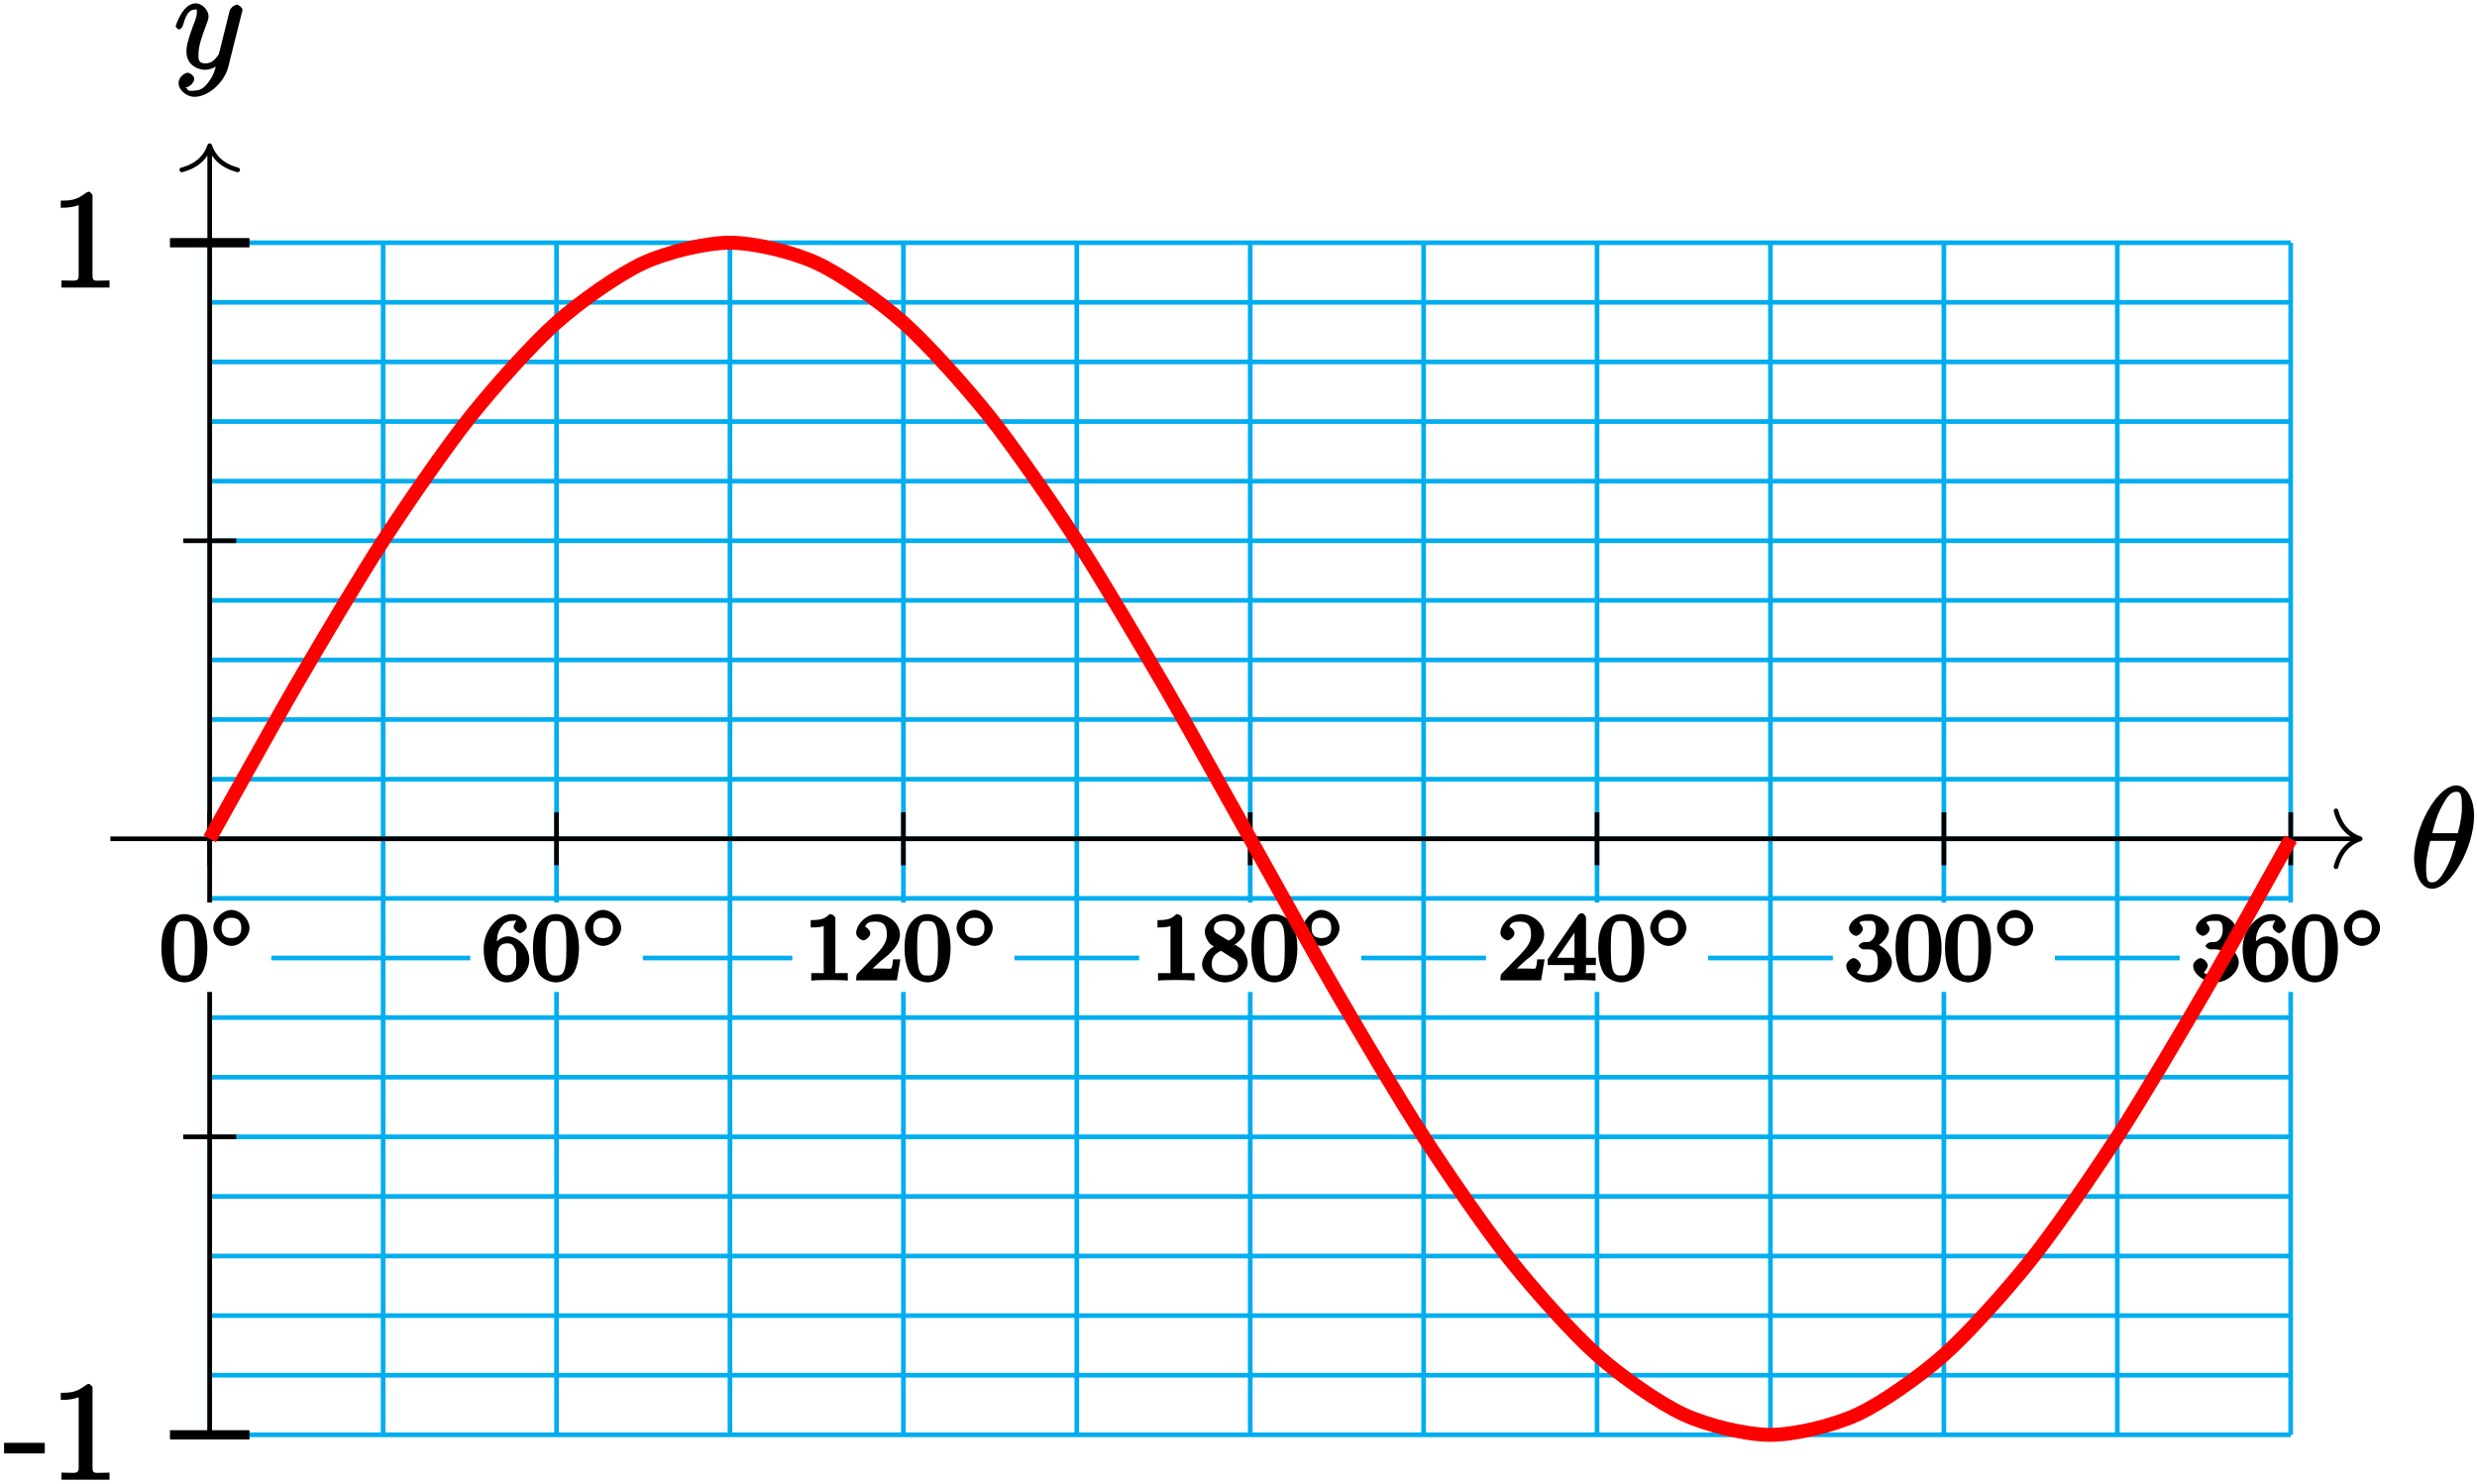
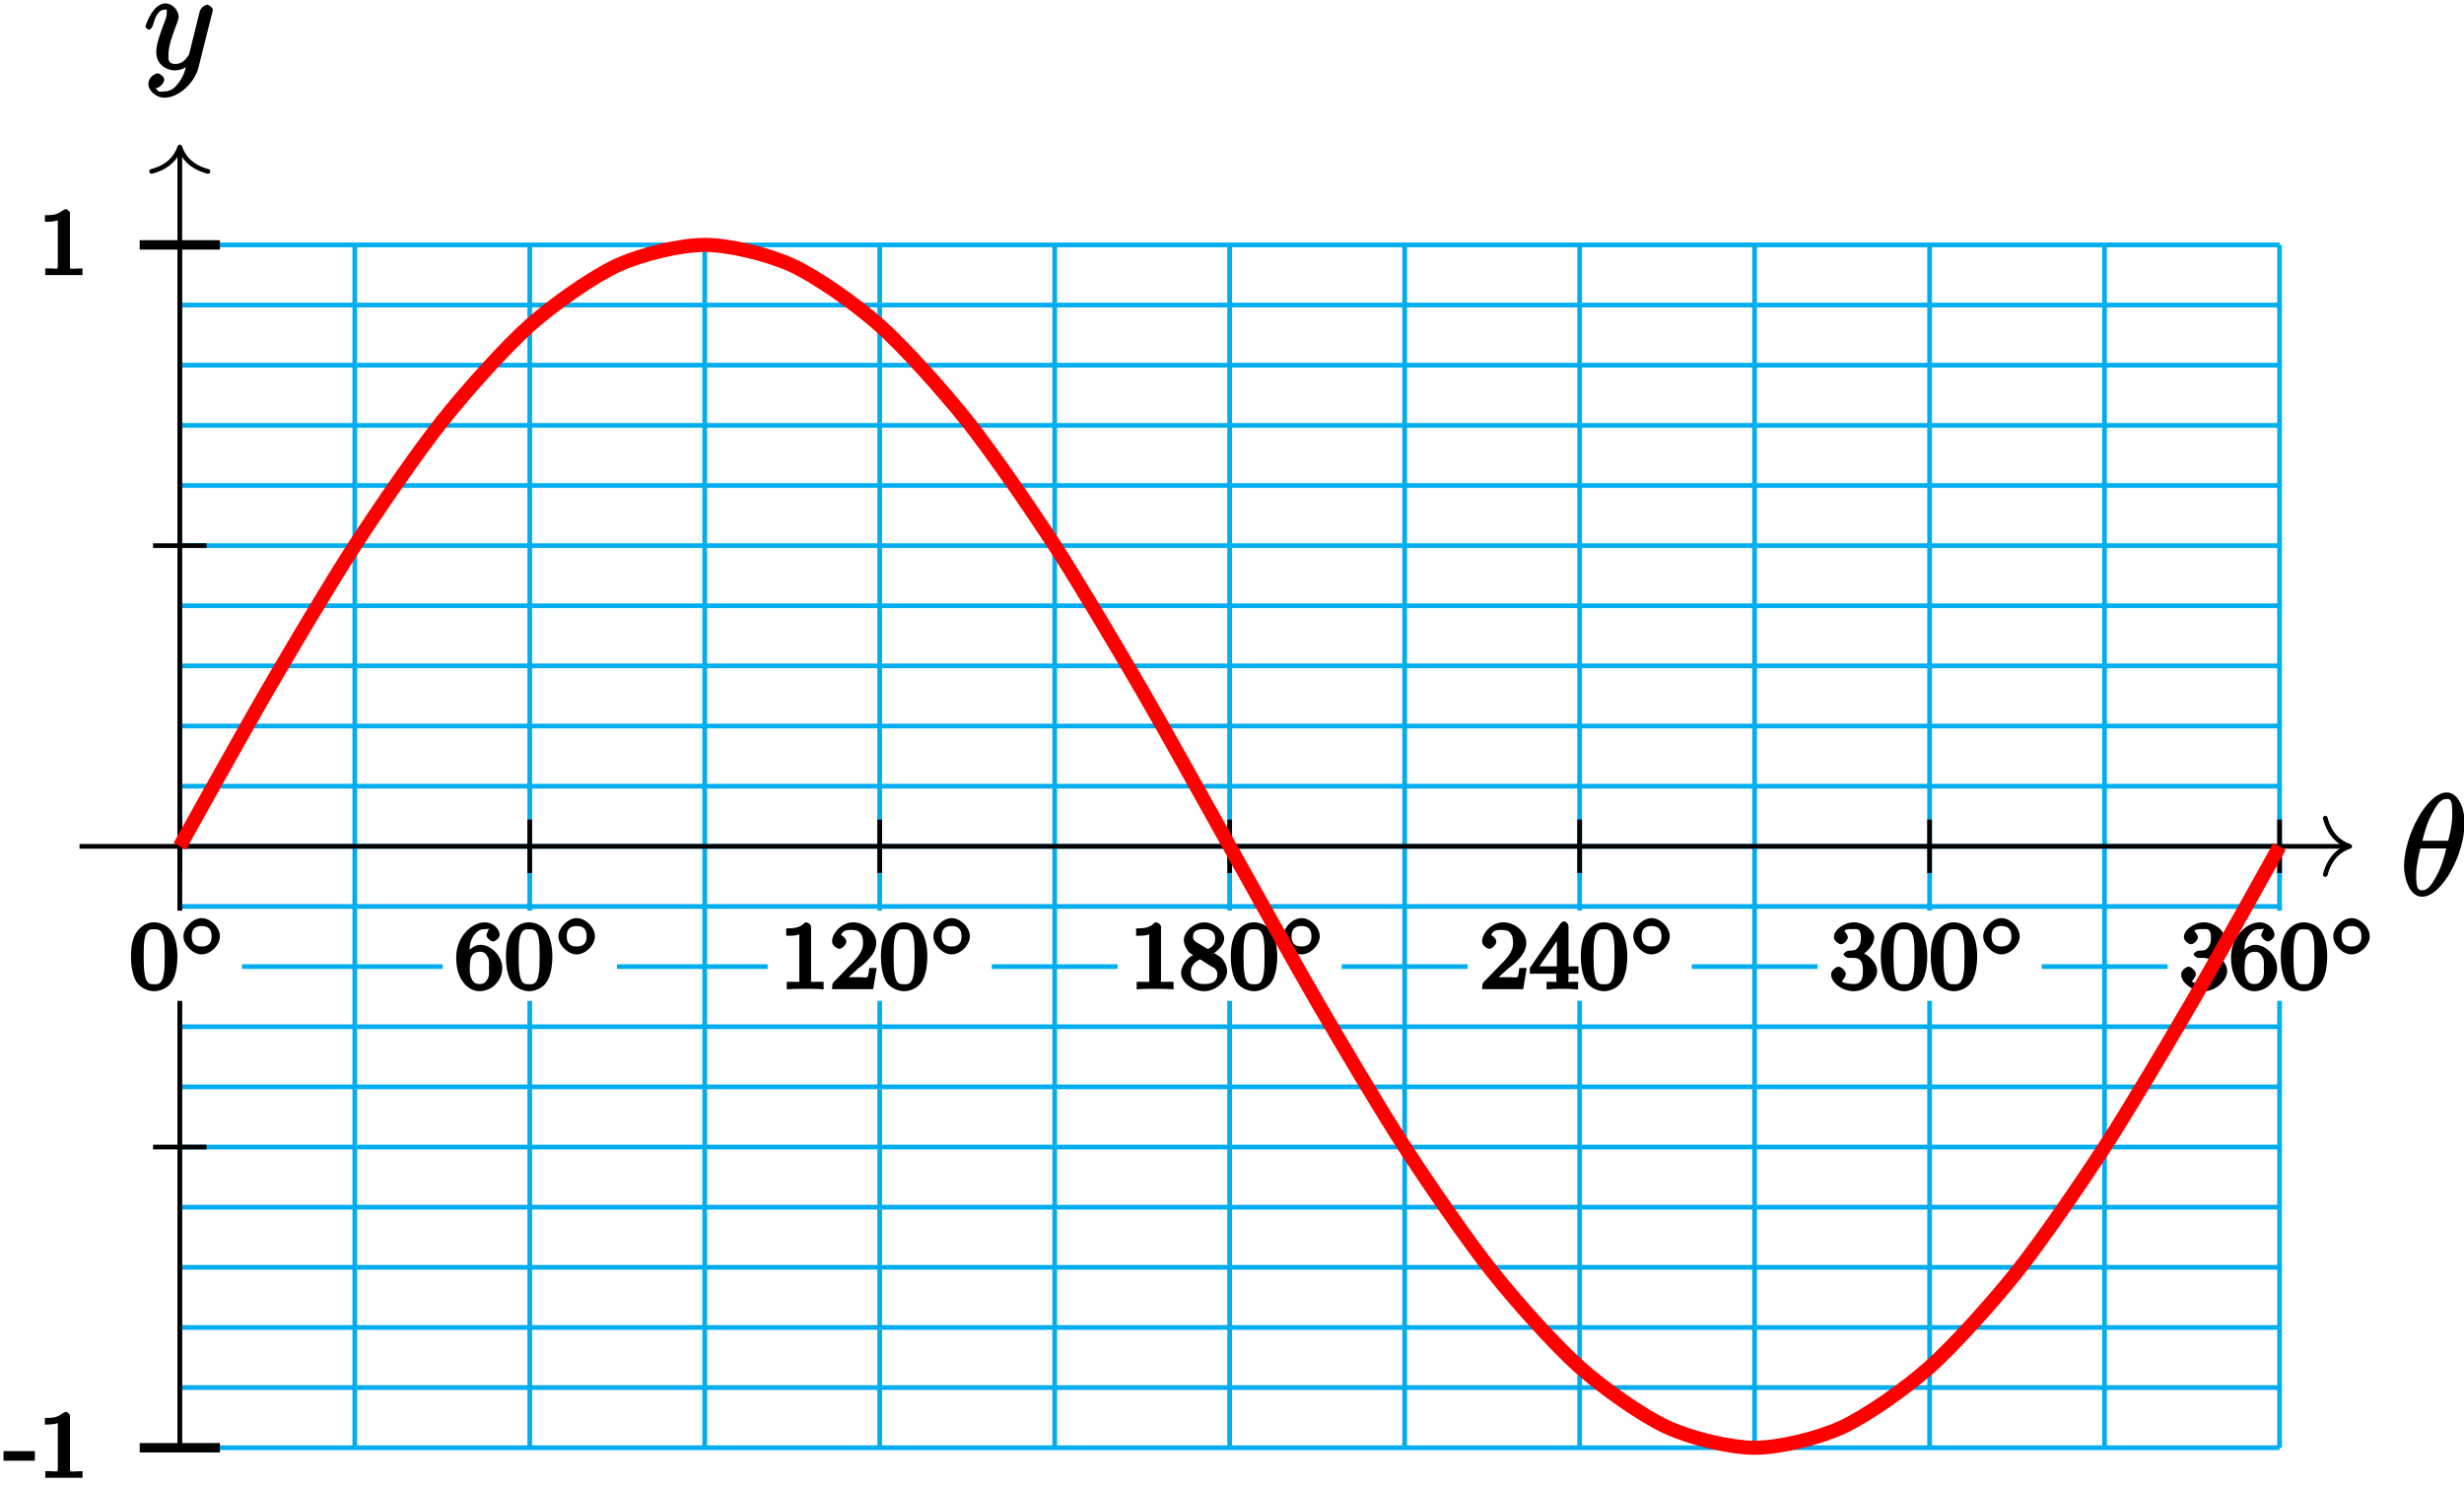
- <svg xmlns="http://www.w3.org/2000/svg" xmlns:xlink="http://www.w3.org/1999/xlink" width="212pt" height="127pt" viewBox="0 0 212 127" version="1.1">
+ <svg xmlns="http://www.w3.org/2000/svg" xmlns:xlink="http://www.w3.org/1999/xlink" width="209pt" height="126pt" viewBox="0 0 209 126" version="1.1">
  <defs>
    <g>
      <symbol overflow="visible" id="glyph0-0">
        <path style="stroke:none;" d="" />
      </symbol>
      <symbol overflow="visible" id="glyph0-1">
        <path style="stroke:none;" d="M 5.453 -6.156 C 5.453 -7.375 4.906 -8.719 3.938 -8.719 C 2.266 -8.719 0.312 -5.062 0.312 -2.422 C 0.312 -1.875 0.594 0.125 1.859 0.125 C 3.484 0.125 5.453 -3.438 5.453 -6.156 Z M 1.828 -4.469 C 2.016 -5.172 2.219 -6.078 2.688 -6.922 C 3.078 -7.641 3.391 -8.172 3.922 -8.172 C 4.312 -8.172 4.406 -7.984 4.406 -6.844 C 4.406 -6.406 4.375 -5.812 4.062 -4.625 L 1.859 -4.625 Z M 3.938 -4.109 C 3.641 -2.938 3.438 -2.297 3.016 -1.547 C 2.672 -0.938 2.359 -0.422 1.859 -0.422 C 1.5 -0.422 1.344 -0.547 1.344 -1.734 C 1.344 -2.516 1.547 -3.328 1.703 -3.969 L 3.906 -3.969 Z M 3.938 -4.109 " />
      </symbol>
      <symbol overflow="visible" id="glyph0-2">
        <path style="stroke:none;" d="M 3.031 1.094 C 2.703 1.547 2.359 1.906 1.766 1.906 C 1.625 1.906 1.203 2.031 1.109 1.703 C 0.906 1.641 0.969 1.641 0.984 1.641 C 1.344 1.641 1.75 1.188 1.75 0.906 C 1.75 0.641 1.359 0.375 1.188 0.375 C 0.984 0.375 0.406 0.688 0.406 1.266 C 0.406 1.875 1.094 2.438 1.766 2.438 C 2.969 2.438 4.328 1.188 4.656 -0.125 L 5.828 -4.797 C 5.844 -4.859 5.875 -4.922 5.875 -5 C 5.875 -5.172 5.562 -5.453 5.391 -5.453 C 5.281 -5.453 4.859 -5.25 4.766 -4.891 L 3.891 -1.375 C 3.828 -1.156 3.875 -1.25 3.781 -1.109 C 3.531 -0.781 3.266 -0.422 2.688 -0.422 C 2.016 -0.422 2.109 -0.922 2.109 -1.25 C 2.109 -1.922 2.438 -2.844 2.766 -3.703 C 2.891 -4.047 2.969 -4.219 2.969 -4.453 C 2.969 -4.953 2.453 -5.562 1.859 -5.562 C 0.766 -5.562 0.156 -3.688 0.156 -3.578 C 0.156 -3.531 0.375 -3.328 0.453 -3.328 C 0.562 -3.328 0.734 -3.531 0.781 -3.688 C 1.062 -4.703 1.359 -5.031 1.828 -5.031 C 1.938 -5.031 1.969 -5.172 1.969 -4.781 C 1.969 -4.469 1.844 -4.125 1.656 -3.672 C 1.078 -2.109 1.078 -1.703 1.078 -1.422 C 1.078 -0.281 2.062 0.125 2.656 0.125 C 3 0.125 3.531 -0.031 3.844 -0.344 L 3.688 -0.516 C 3.516 0.141 3.438 0.5 3.031 1.094 Z M 3.031 1.094 " />
      </symbol>
      <symbol overflow="visible" id="glyph1-0">
        <path style="stroke:none;" d="" />
      </symbol>
      <symbol overflow="visible" id="glyph1-1">
        <path style="stroke:none;" d="M 4.078 -2.719 C 4.078 -3.578 3.938 -4.219 3.672 -4.734 C 3.328 -5.438 2.547 -5.672 2.109 -5.672 C 1.109 -5.672 0.609 -4.859 0.5 -4.641 L 0.438 -4.516 C 0.156 -3.922 0.141 -3.141 0.141 -2.719 C 0.141 -2.203 0.219 -1.266 0.594 -0.625 C 0.969 -0.047 1.688 0.172 2.109 0.172 C 2.5 0.172 3.312 -0.016 3.703 -0.797 C 4 -1.375 4.078 -2.203 4.078 -2.719 Z M 2.109 -0.422 C 1.844 -0.422 1.469 -0.359 1.312 -1.203 C 1.219 -1.656 1.219 -2.406 1.219 -2.828 C 1.219 -3.375 1.219 -3.922 1.312 -4.359 C 1.469 -5.172 1.906 -5.078 2.109 -5.078 C 2.375 -5.078 2.734 -5.125 2.906 -4.406 C 3 -3.953 3 -3.359 3 -2.828 C 3 -2.344 3 -1.641 2.906 -1.188 C 2.734 -0.344 2.375 -0.422 2.109 -0.422 Z M 2.109 -0.422 " />
      </symbol>
      <symbol overflow="visible" id="glyph1-2">
        <path style="stroke:none;" d="M 1.281 -2.828 C 1.281 -3.484 1.281 -3.938 1.562 -4.422 C 1.812 -4.828 2.094 -5.094 2.594 -5.094 C 2.75 -5.094 2.984 -5.125 2.969 -5.141 C 2.938 -5.141 2.719 -4.688 2.719 -4.594 C 2.719 -4.359 3.094 -4.047 3.281 -4.047 C 3.422 -4.047 3.844 -4.312 3.844 -4.609 C 3.844 -5.094 3.297 -5.672 2.578 -5.672 C 1.469 -5.672 0.156 -4.438 0.156 -2.703 C 0.156 -0.547 1.359 0.172 2.125 0.172 C 2.516 0.172 3.047 0.016 3.406 -0.328 C 3.734 -0.641 4.062 -1.109 4.062 -1.797 C 4.062 -2.844 3.078 -3.766 2.203 -3.766 C 1.625 -3.766 1.094 -3.219 0.906 -2.828 Z M 2.125 -0.438 C 1.703 -0.438 1.562 -0.672 1.453 -0.906 C 1.266 -1.266 1.312 -1.672 1.312 -1.969 C 1.312 -2.766 1.547 -3.172 2.172 -3.172 C 2.562 -3.172 2.672 -3.016 2.828 -2.734 C 2.984 -2.453 2.938 -2.219 2.938 -1.812 C 2.938 -1.406 2.984 -1.172 2.828 -0.891 C 2.625 -0.531 2.484 -0.438 2.125 -0.438 Z M 2.125 -0.438 " />
      </symbol>
      <symbol overflow="visible" id="glyph1-3">
        <path style="stroke:none;" d="M 2.688 -5.266 C 2.688 -5.469 2.484 -5.672 2.188 -5.672 C 1.812 -5.297 1.516 -5.156 0.578 -5.156 L 0.578 -4.531 C 0.984 -4.531 1.406 -4.531 1.688 -4.656 L 1.688 -0.844 C 1.688 -0.547 1.844 -0.625 1.094 -0.625 L 0.625 -0.625 L 0.625 0.016 C 1.141 -0.031 1.828 -0.031 2.188 -0.031 C 2.547 -0.031 3.234 -0.031 3.75 0.016 L 3.75 -0.625 L 3.281 -0.625 C 2.531 -0.625 2.688 -0.547 2.688 -0.844 Z M 2.688 -5.266 " />
      </symbol>
      <symbol overflow="visible" id="glyph1-4">
        <path style="stroke:none;" d="M 2.375 -1.688 C 2.5 -1.797 2.844 -2.062 2.969 -2.172 C 3.453 -2.625 3.984 -3.203 3.984 -3.922 C 3.984 -4.875 3 -5.672 2.016 -5.672 C 1.047 -5.672 0.234 -4.75 0.234 -4.047 C 0.234 -3.656 0.734 -3.422 0.844 -3.422 C 1.016 -3.422 1.438 -3.719 1.438 -4.031 C 1.438 -4.438 0.859 -4.625 1.016 -4.625 C 1.172 -5.016 1.531 -5.031 1.922 -5.031 C 2.656 -5.031 2.859 -4.594 2.859 -3.922 C 2.859 -3.094 2.328 -2.609 1.391 -1.656 L 0.375 -0.609 C 0.281 -0.531 0.234 -0.375 0.234 0 L 3.719 0 L 4.016 -1.797 L 3.391 -1.797 C 3.344 -1.453 3.328 -1.172 3.234 -1.031 C 3.188 -0.969 2.719 -1.016 2.594 -1.016 L 1.172 -1.016 L 1.297 -0.703 Z M 2.375 -1.688 " />
      </symbol>
      <symbol overflow="visible" id="glyph1-5">
        <path style="stroke:none;" d="M 2.641 -2.875 C 3.094 -3.094 3.812 -3.672 3.812 -4.297 C 3.812 -5.047 2.859 -5.672 2.125 -5.672 C 1.281 -5.672 0.391 -4.906 0.391 -4.156 C 0.391 -3.859 0.562 -3.453 0.75 -3.234 C 0.891 -3.062 0.922 -3.047 1.172 -2.891 C 0.562 -2.609 0.156 -1.844 0.156 -1.391 C 0.156 -0.516 1.234 0.172 2.109 0.172 C 3.078 0.172 4.062 -0.672 4.062 -1.516 C 4.062 -2.031 3.734 -2.484 3.609 -2.625 C 3.469 -2.75 3.453 -2.75 3 -3.047 Z M 1.531 -3.938 C 1.312 -4.078 1.172 -4.172 1.172 -4.453 C 1.172 -4.953 1.531 -5.094 2.109 -5.094 C 2.719 -5.094 3.047 -4.859 3.047 -4.297 C 3.047 -3.828 2.875 -3.625 2.422 -3.406 Z M 1.672 -2.594 C 1.703 -2.578 2.609 -2.016 2.734 -1.922 C 2.875 -1.859 3.234 -1.734 3.234 -1.25 C 3.234 -0.641 2.766 -0.438 2.125 -0.438 C 1.406 -0.438 0.984 -0.734 0.984 -1.391 C 0.984 -1.984 1.25 -2.281 1.781 -2.531 Z M 1.672 -2.594 " />
      </symbol>
      <symbol overflow="visible" id="glyph1-6">
        <path style="stroke:none;" d="M 3.328 -5.344 C 3.328 -5.5 3.141 -5.75 2.969 -5.75 C 2.875 -5.75 2.719 -5.688 2.641 -5.562 L 0.047 -1.797 L 0.047 -1.312 L 2.297 -1.312 L 2.297 -0.828 C 2.297 -0.531 2.469 -0.625 1.844 -0.625 L 1.469 -0.625 L 1.469 0.016 C 2.344 -0.031 2.359 -0.031 2.812 -0.031 C 3.266 -0.031 3.281 -0.031 4.141 0.016 L 4.141 -0.625 L 3.781 -0.625 C 3.156 -0.625 3.328 -0.531 3.328 -0.828 L 3.328 -1.312 L 4.172 -1.312 L 4.172 -1.938 L 3.328 -1.938 Z M 2.344 -4.688 L 2.344 -1.938 L 0.859 -1.938 L 2.672 -4.562 Z M 2.344 -4.688 " />
      </symbol>
      <symbol overflow="visible" id="glyph1-7">
        <path style="stroke:none;" d="M 2.016 -2.656 C 2.641 -2.656 2.859 -2.375 2.859 -1.547 C 2.859 -0.547 2.484 -0.438 2.062 -0.438 C 1.625 -0.438 1.141 -0.547 1.078 -0.656 C 1.031 -0.656 1.406 -1.016 1.406 -1.281 C 1.406 -1.531 1.047 -1.906 0.781 -1.906 C 0.578 -1.906 0.156 -1.578 0.156 -1.266 C 0.156 -0.516 1.156 0.172 2.078 0.172 C 3.125 0.172 4.062 -0.75 4.062 -1.547 C 4.062 -2.203 3.344 -3 2.531 -3.172 L 2.531 -2.812 C 3.156 -3.031 3.812 -3.75 3.812 -4.391 C 3.812 -5.031 2.922 -5.672 2.094 -5.672 C 1.234 -5.672 0.391 -5.016 0.391 -4.422 C 0.391 -4.125 0.781 -3.812 1 -3.812 C 1.25 -3.812 1.578 -4.172 1.578 -4.406 C 1.578 -4.688 1.141 -4.984 1.328 -4.984 C 1.438 -5.125 1.922 -5.094 2.062 -5.094 C 2.266 -5.094 2.688 -5.219 2.688 -4.391 C 2.688 -3.828 2.516 -3.625 2.406 -3.5 C 2.156 -3.25 2.109 -3.297 1.625 -3.266 C 1.469 -3.25 1.219 -3.062 1.219 -2.953 C 1.219 -2.844 1.484 -2.656 1.625 -2.656 Z M 2.016 -2.656 " />
      </symbol>
      <symbol overflow="visible" id="glyph2-0">
        <path style="stroke:none;" d="" />
      </symbol>
      <symbol overflow="visible" id="glyph2-1">
        <path style="stroke:none;" d="M 3.453 -1.672 C 3.453 -2.438 2.656 -3.219 1.906 -3.219 C 1.172 -3.219 0.359 -2.422 0.359 -1.672 C 0.359 -0.922 1.172 -0.141 1.906 -0.141 C 2.656 -0.141 3.453 -0.922 3.453 -1.672 Z M 1.906 -0.812 C 1.328 -0.812 1.062 -1.094 1.062 -1.672 C 1.062 -2.266 1.328 -2.547 1.906 -2.547 C 2.484 -2.547 2.75 -2.266 2.75 -1.672 C 2.75 -1.094 2.484 -0.812 1.906 -0.812 Z M 1.906 -0.812 " />
      </symbol>
      <symbol overflow="visible" id="glyph3-0">
        <path style="stroke:none;" d="" />
      </symbol>
      <symbol overflow="visible" id="glyph3-1">
-         <path style="stroke:none;" d="M -0.062 -3.031 L -0.062 -2.266 L 3.422 -2.266 L 3.422 -3.172 L -0.062 -3.172 Z M -0.062 -3.031 " />
+         <path style="stroke:none;" d="M -0.109 -2.141 L -0.109 -1.469 L 2.547 -1.469 L 2.547 -2.281 L -0.109 -2.281 Z M -0.109 -2.141 " />
      </symbol>
      <symbol overflow="visible" id="glyph3-2">
-         <path style="stroke:none;" d="M 0.891 -7.328 L 0.891 -6.844 C 1.625 -6.844 2.078 -6.938 2.422 -7.078 L 2.422 -1.016 C 2.422 -0.547 2.141 -0.609 1.672 -0.609 C 1.484 -0.609 1.297 -0.625 0.953 -0.625 L 0.953 -0.016 L 5.062 -0.016 L 5.062 -0.625 C 4.75 -0.625 4.547 -0.609 4.375 -0.609 C 3.781 -0.609 3.609 -0.531 3.609 -1.047 L 3.609 -7.906 C 3.609 -7.984 3.406 -8.219 3.281 -8.219 C 3.125 -8.219 2.844 -7.953 2.688 -7.875 C 2.172 -7.531 1.703 -7.453 0.891 -7.453 Z M 0.891 -7.328 " />
+         <path style="stroke:none;" d="M 0.578 -4.953 L 0.578 -4.531 C 1.156 -4.531 1.516 -4.594 1.672 -4.656 L 1.672 -0.812 C 1.672 -0.422 1.547 -0.578 1.094 -0.578 L 0.609 -0.578 L 0.609 -0.016 L 3.766 -0.016 L 3.766 -0.578 C 3.453 -0.578 3.328 -0.562 3.203 -0.562 C 2.781 -0.562 2.703 -0.438 2.703 -0.812 L 2.703 -5.312 C 2.703 -5.375 2.484 -5.609 2.375 -5.609 C 2.219 -5.609 2 -5.438 1.891 -5.359 C 1.516 -5.125 1.219 -5.094 0.578 -5.094 Z M 0.578 -4.953 " />
      </symbol>
    </g>
  </defs>
  <g id="surface1">
-     <path style="fill:none;stroke-width:0.399;stroke-linecap:butt;stroke-linejoin:miter;stroke:rgb(0%,67.839%,93.729%);stroke-opacity:1;stroke-miterlimit:10;" d="M -0.001 -51.02 L 178.109 -51.02 M -0.001 -45.919 L 178.109 -45.919 M -0.001 -40.817 L 178.109 -40.817 M -0.001 -35.716 L 178.109 -35.716 M -0.001 -30.614 L 178.109 -30.614 M -0.001 -25.512 L 178.109 -25.512 M -0.001 -20.407 L 178.109 -20.407 M -0.001 -15.305 L 178.109 -15.305 M -0.001 -10.204 L 178.109 -10.204 M -0.001 -5.102 L 178.109 -5.102 M -0.001 -0.001 L 178.109 -0.001 M -0.001 5.101 L 178.109 5.101 M -0.001 10.206 L 178.109 10.206 M -0.001 15.308 L 178.109 15.308 M -0.001 20.409 L 178.109 20.409 M -0.001 25.511 L 178.109 25.511 M -0.001 30.613 L 178.109 30.613 M -0.001 35.714 L 178.109 35.714 M -0.001 40.82 L 178.109 40.82 M -0.001 45.921 L 178.109 45.921 M -0.001 51.023 L 178.109 51.023 M -0.001 -51.024 L -0.001 51.023 M 14.843 -51.024 L 14.843 51.023 M 29.683 -51.024 L 29.683 51.023 M 44.527 -51.024 L 44.527 51.023 M 59.37 -51.024 L 59.37 51.023 M 74.21 -51.024 L 74.21 51.023 M 89.054 -51.024 L 89.054 51.023 M 103.894 -51.024 L 103.894 51.023 M 118.737 -51.024 L 118.737 51.023 M 133.577 -51.024 L 133.577 51.023 M 148.421 -51.024 L 148.421 51.023 M 163.265 -51.024 L 163.265 51.023 M 178.105 -51.024 L 178.105 51.023 " transform="matrix(1,0,0,-1,17.95,71.8)" />
-     <path style="fill:none;stroke-width:0.399;stroke-linecap:butt;stroke-linejoin:miter;stroke:rgb(0%,0%,0%);stroke-opacity:1;stroke-miterlimit:10;" d="M -8.505 -0.001 L 183.855 -0.001 " transform="matrix(1,0,0,-1,17.95,71.8)" />
-     <path style="fill:none;stroke-width:0.399;stroke-linecap:round;stroke-linejoin:round;stroke:rgb(0%,0%,0%);stroke-opacity:1;stroke-miterlimit:10;" d="M -2.071 2.39 C -1.692 0.956 -0.849 0.28 -0.001 -0.001 C -0.849 -0.278 -1.692 -0.958 -2.071 -2.391 " transform="matrix(1,0,0,-1,202.005,71.8)" />
+     <path style="fill:none;stroke-width:0.399;stroke-linecap:butt;stroke-linejoin:miter;stroke:rgb(0%,67.839%,93.729%);stroke-opacity:1;stroke-miterlimit:10;" d="M 0 -51.02 L 178.109 -51.02 M 0 -45.919 L 178.109 -45.919 M 0 -40.817 L 178.109 -40.817 M 0 -35.716 L 178.109 -35.716 M 0 -30.614 L 178.109 -30.614 M 0 -25.512 L 178.109 -25.512 M 0 -20.407 L 178.109 -20.407 M 0 -15.305 L 178.109 -15.305 M 0 -10.204 L 178.109 -10.204 M 0 -5.102 L 178.109 -5.102 M 0 -0.001 L 178.109 -0.001 M 0 5.101 L 178.109 5.101 M 0 10.206 L 178.109 10.206 M 0 15.308 L 178.109 15.308 M 0 20.409 L 178.109 20.409 M 0 25.511 L 178.109 25.511 M 0 30.613 L 178.109 30.613 M 0 35.714 L 178.109 35.714 M 0 40.82 L 178.109 40.82 M 0 45.921 L 178.109 45.921 M 0 51.023 L 178.109 51.023 M 0 -51.024 L 0 51.023 M 14.844 -51.024 L 14.844 51.023 M 29.684 -51.024 L 29.684 51.023 M 44.527 -51.024 L 44.527 51.023 M 59.367 -51.024 L 59.367 51.023 M 74.211 -51.024 L 74.211 51.023 M 89.051 -51.024 L 89.051 51.023 M 103.895 -51.024 L 103.895 51.023 M 118.738 -51.024 L 118.738 51.023 M 133.578 -51.024 L 133.578 51.023 M 148.422 -51.024 L 148.422 51.023 M 163.262 -51.024 L 163.262 51.023 M 178.105 -51.024 L 178.105 51.023 " transform="matrix(1,0,0,-1,15.25,71.8)" />
+     <path style="fill:none;stroke-width:0.399;stroke-linecap:butt;stroke-linejoin:miter;stroke:rgb(0%,0%,0%);stroke-opacity:1;stroke-miterlimit:10;" d="M -8.504 -0.001 L 183.855 -0.001 " transform="matrix(1,0,0,-1,15.25,71.8)" />
+     <path style="fill:none;stroke-width:0.399;stroke-linecap:round;stroke-linejoin:round;stroke:rgb(0%,0%,0%);stroke-opacity:1;stroke-miterlimit:10;" d="M -2.071 2.39 C -1.692 0.956 -0.852 0.28 -0 -0.001 C -0.852 -0.278 -1.692 -0.958 -2.071 -2.391 " transform="matrix(1,0,0,-1,199.305,71.8)" />
    <g style="fill:rgb(0%,0%,0%);fill-opacity:1;">
-       <use xlink:href="#glyph0-1" x="206.3" y="75.95" />
+       <use xlink:href="#glyph0-1" x="203.6" y="75.95" />
    </g>
-     <path style="fill:none;stroke-width:0.399;stroke-linecap:butt;stroke-linejoin:miter;stroke:rgb(0%,0%,0%);stroke-opacity:1;stroke-miterlimit:10;" d="M -0.001 -51.024 L -0.001 59.128 " transform="matrix(1,0,0,-1,17.95,71.8)" />
-     <path style="fill:none;stroke-width:0.399;stroke-linecap:round;stroke-linejoin:round;stroke:rgb(0%,0%,0%);stroke-opacity:1;stroke-miterlimit:10;" d="M -2.072 2.391 C -1.693 0.958 -0.85 0.278 -0.002 0.001 C -0.85 -0.28 -1.693 -0.956 -2.072 -2.39 " transform="matrix(0,-1,-1,0,17.95,12.47079)" />
+     <path style="fill:none;stroke-width:0.399;stroke-linecap:butt;stroke-linejoin:miter;stroke:rgb(0%,0%,0%);stroke-opacity:1;stroke-miterlimit:10;" d="M 0 -51.024 L 0 59.128 " transform="matrix(1,0,0,-1,15.25,71.8)" />
+     <path style="fill:none;stroke-width:0.399;stroke-linecap:round;stroke-linejoin:round;stroke:rgb(0%,0%,0%);stroke-opacity:1;stroke-miterlimit:10;" d="M -2.072 2.391 C -1.693 0.957 -0.85 0.277 -0.002 0 C -0.85 -0.277 -1.693 -0.957 -2.072 -2.391 " transform="matrix(0,-1,-1,0,15.25,12.47079)" />
    <g style="fill:rgb(0%,0%,0%);fill-opacity:1;">
-       <use xlink:href="#glyph0-2" x="14.88" y="5.85" />
+       <use xlink:href="#glyph0-2" x="12.18" y="5.85" />
    </g>
-     <path style="fill:none;stroke-width:0.399;stroke-linecap:butt;stroke-linejoin:miter;stroke:rgb(0%,0%,0%);stroke-opacity:1;stroke-miterlimit:10;" d="M -0.001 2.269 L -0.001 -2.266 " transform="matrix(1,0,0,-1,17.95,71.8)" />
-     <path style=" stroke:none;fill-rule:nonzero;fill:rgb(100%,100%,100%);fill-opacity:1;" d="M 12.68 84.91 L 23.223 84.91 L 23.223 77.258 L 12.68 77.258 Z M 12.68 84.91 " />
+     <path style="fill:none;stroke-width:0.399;stroke-linecap:butt;stroke-linejoin:miter;stroke:rgb(0%,0%,0%);stroke-opacity:1;stroke-miterlimit:10;" d="M 0 2.269 L 0 -2.266 " transform="matrix(1,0,0,-1,15.25,71.8)" />
+     <path style=" stroke:none;fill-rule:nonzero;fill:rgb(100%,100%,100%);fill-opacity:1;" d="M 9.977 84.91 L 20.523 84.91 L 20.523 77.258 L 9.977 77.258 Z M 9.977 84.91 " />
    <g style="fill:rgb(0%,0%,0%);fill-opacity:1;">
-       <use xlink:href="#glyph1-1" x="13.67" y="83.92" />
+       <use xlink:href="#glyph1-1" x="10.97" y="83.92" />
    </g>
    <g style="fill:rgb(0%,0%,0%);fill-opacity:1;">
-       <use xlink:href="#glyph2-1" x="17.9" y="81.11" />
+       <use xlink:href="#glyph2-1" x="15.2" y="81.11" />
    </g>
-     <path style="fill:none;stroke-width:0.399;stroke-linecap:butt;stroke-linejoin:miter;stroke:rgb(0%,0%,0%);stroke-opacity:1;stroke-miterlimit:10;" d="M 29.683 2.269 L 29.683 -2.266 " transform="matrix(1,0,0,-1,17.95,71.8)" />
-     <path style=" stroke:none;fill-rule:nonzero;fill:rgb(100%,100%,100%);fill-opacity:1;" d="M 40.246 84.91 L 55.023 84.91 L 55.023 77.258 L 40.246 77.258 Z M 40.246 84.91 " />
+     <path style="fill:none;stroke-width:0.399;stroke-linecap:butt;stroke-linejoin:miter;stroke:rgb(0%,0%,0%);stroke-opacity:1;stroke-miterlimit:10;" d="M 29.684 2.269 L 29.684 -2.266 " transform="matrix(1,0,0,-1,15.25,71.8)" />
+     <path style=" stroke:none;fill-rule:nonzero;fill:rgb(100%,100%,100%);fill-opacity:1;" d="M 37.547 84.91 L 52.324 84.91 L 52.324 77.258 L 37.547 77.258 Z M 37.547 84.91 " />
    <g style="fill:rgb(0%,0%,0%);fill-opacity:1;">
-       <use xlink:href="#glyph1-2" x="41.24" y="83.92" />
-       <use xlink:href="#glyph1-1" x="45.474" y="83.92" />
+       <use xlink:href="#glyph1-2" x="38.54" y="83.92" />
+       <use xlink:href="#glyph1-1" x="42.774" y="83.92" />
    </g>
    <g style="fill:rgb(0%,0%,0%);fill-opacity:1;">
-       <use xlink:href="#glyph2-1" x="49.71" y="81.11" />
+       <use xlink:href="#glyph2-1" x="47.01" y="81.11" />
    </g>
-     <path style="fill:none;stroke-width:0.399;stroke-linecap:butt;stroke-linejoin:miter;stroke:rgb(0%,0%,0%);stroke-opacity:1;stroke-miterlimit:10;" d="M 59.37 2.269 L 59.37 -2.266 " transform="matrix(1,0,0,-1,17.95,71.8)" />
-     <path style=" stroke:none;fill-rule:nonzero;fill:rgb(100%,100%,100%);fill-opacity:1;" d="M 67.812 84.91 L 86.824 84.91 L 86.824 77.258 L 67.812 77.258 Z M 67.812 84.91 " />
+     <path style="fill:none;stroke-width:0.399;stroke-linecap:butt;stroke-linejoin:miter;stroke:rgb(0%,0%,0%);stroke-opacity:1;stroke-miterlimit:10;" d="M 59.371 2.269 L 59.371 -2.266 " transform="matrix(1,0,0,-1,15.25,71.8)" />
+     <path style=" stroke:none;fill-rule:nonzero;fill:rgb(100%,100%,100%);fill-opacity:1;" d="M 65.113 84.91 L 84.125 84.91 L 84.125 77.258 L 65.113 77.258 Z M 65.113 84.91 " />
    <g style="fill:rgb(0%,0%,0%);fill-opacity:1;">
-       <use xlink:href="#glyph1-3" x="68.81" y="83.92" />
-       <use xlink:href="#glyph1-4" x="73.044" y="83.92" />
-       <use xlink:href="#glyph1-1" x="77.279" y="83.92" />
+       <use xlink:href="#glyph1-3" x="66.11" y="83.92" />
+       <use xlink:href="#glyph1-4" x="70.344" y="83.92" />
+       <use xlink:href="#glyph1-1" x="74.579" y="83.92" />
    </g>
    <g style="fill:rgb(0%,0%,0%);fill-opacity:1;">
-       <use xlink:href="#glyph2-1" x="81.51" y="81.11" />
+       <use xlink:href="#glyph2-1" x="78.81" y="81.11" />
    </g>
-     <path style="fill:none;stroke-width:0.399;stroke-linecap:butt;stroke-linejoin:miter;stroke:rgb(0%,0%,0%);stroke-opacity:1;stroke-miterlimit:10;" d="M 89.054 2.269 L 89.054 -2.266 " transform="matrix(1,0,0,-1,17.95,71.8)" />
-     <path style=" stroke:none;fill-rule:nonzero;fill:rgb(100%,100%,100%);fill-opacity:1;" d="M 97.496 84.91 L 116.512 84.91 L 116.512 77.258 L 97.496 77.258 Z M 97.496 84.91 " />
+     <path style="fill:none;stroke-width:0.399;stroke-linecap:butt;stroke-linejoin:miter;stroke:rgb(0%,0%,0%);stroke-opacity:1;stroke-miterlimit:10;" d="M 89.055 2.269 L 89.055 -2.266 " transform="matrix(1,0,0,-1,15.25,71.8)" />
+     <path style=" stroke:none;fill-rule:nonzero;fill:rgb(100%,100%,100%);fill-opacity:1;" d="M 94.797 84.91 L 113.809 84.91 L 113.809 77.258 L 94.797 77.258 Z M 94.797 84.91 " />
    <g style="fill:rgb(0%,0%,0%);fill-opacity:1;">
-       <use xlink:href="#glyph1-3" x="98.49" y="83.92" />
-       <use xlink:href="#glyph1-5" x="102.724" y="83.92" />
-       <use xlink:href="#glyph1-1" x="106.959" y="83.92" />
+       <use xlink:href="#glyph1-3" x="95.79" y="83.92" />
+       <use xlink:href="#glyph1-5" x="100.024" y="83.92" />
+       <use xlink:href="#glyph1-1" x="104.259" y="83.92" />
    </g>
    <g style="fill:rgb(0%,0%,0%);fill-opacity:1;">
-       <use xlink:href="#glyph2-1" x="111.19" y="81.11" />
+       <use xlink:href="#glyph2-1" x="108.49" y="81.11" />
    </g>
-     <path style="fill:none;stroke-width:0.399;stroke-linecap:butt;stroke-linejoin:miter;stroke:rgb(0%,0%,0%);stroke-opacity:1;stroke-miterlimit:10;" d="M 118.737 2.269 L 118.737 -2.266 " transform="matrix(1,0,0,-1,17.95,71.8)" />
-     <path style=" stroke:none;fill-rule:nonzero;fill:rgb(100%,100%,100%);fill-opacity:1;" d="M 127.184 84.91 L 146.195 84.91 L 146.195 77.258 L 127.184 77.258 Z M 127.184 84.91 " />
+     <path style="fill:none;stroke-width:0.399;stroke-linecap:butt;stroke-linejoin:miter;stroke:rgb(0%,0%,0%);stroke-opacity:1;stroke-miterlimit:10;" d="M 118.738 2.269 L 118.738 -2.266 " transform="matrix(1,0,0,-1,15.25,71.8)" />
+     <path style=" stroke:none;fill-rule:nonzero;fill:rgb(100%,100%,100%);fill-opacity:1;" d="M 124.48 84.91 L 143.496 84.91 L 143.496 77.258 L 124.48 77.258 Z M 124.48 84.91 " />
    <g style="fill:rgb(0%,0%,0%);fill-opacity:1;">
-       <use xlink:href="#glyph1-4" x="128.18" y="83.92" />
-       <use xlink:href="#glyph1-6" x="132.414" y="83.92" />
-       <use xlink:href="#glyph1-1" x="136.649" y="83.92" />
+       <use xlink:href="#glyph1-4" x="125.48" y="83.92" />
+       <use xlink:href="#glyph1-6" x="129.714" y="83.92" />
+       <use xlink:href="#glyph1-1" x="133.949" y="83.92" />
    </g>
    <g style="fill:rgb(0%,0%,0%);fill-opacity:1;">
-       <use xlink:href="#glyph2-1" x="140.88" y="81.11" />
+       <use xlink:href="#glyph2-1" x="138.18" y="81.11" />
    </g>
-     <path style="fill:none;stroke-width:0.399;stroke-linecap:butt;stroke-linejoin:miter;stroke:rgb(0%,0%,0%);stroke-opacity:1;stroke-miterlimit:10;" d="M 148.425 2.269 L 148.425 -2.266 " transform="matrix(1,0,0,-1,17.95,71.8)" />
-     <path style=" stroke:none;fill-rule:nonzero;fill:rgb(100%,100%,100%);fill-opacity:1;" d="M 156.867 84.91 L 175.879 84.91 L 175.879 77.258 L 156.867 77.258 Z M 156.867 84.91 " />
+     <path style="fill:none;stroke-width:0.399;stroke-linecap:butt;stroke-linejoin:miter;stroke:rgb(0%,0%,0%);stroke-opacity:1;stroke-miterlimit:10;" d="M 148.422 2.269 L 148.422 -2.266 " transform="matrix(1,0,0,-1,15.25,71.8)" />
+     <path style=" stroke:none;fill-rule:nonzero;fill:rgb(100%,100%,100%);fill-opacity:1;" d="M 154.168 84.91 L 173.18 84.91 L 173.18 77.258 L 154.168 77.258 Z M 154.168 84.91 " />
    <g style="fill:rgb(0%,0%,0%);fill-opacity:1;">
-       <use xlink:href="#glyph1-7" x="157.86" y="83.92" />
-       <use xlink:href="#glyph1-1" x="162.094" y="83.92" />
-       <use xlink:href="#glyph1-1" x="166.329" y="83.92" />
+       <use xlink:href="#glyph1-7" x="155.16" y="83.92" />
+       <use xlink:href="#glyph1-1" x="159.394" y="83.92" />
+       <use xlink:href="#glyph1-1" x="163.629" y="83.92" />
    </g>
    <g style="fill:rgb(0%,0%,0%);fill-opacity:1;">
-       <use xlink:href="#glyph2-1" x="170.56" y="81.11" />
+       <use xlink:href="#glyph2-1" x="167.86" y="81.11" />
    </g>
-     <path style="fill:none;stroke-width:0.399;stroke-linecap:butt;stroke-linejoin:miter;stroke:rgb(0%,0%,0%);stroke-opacity:1;stroke-miterlimit:10;" d="M 178.109 2.269 L 178.109 -2.266 " transform="matrix(1,0,0,-1,17.95,71.8)" />
-     <path style=" stroke:none;fill-rule:nonzero;fill:rgb(100%,100%,100%);fill-opacity:1;" d="M 186.551 84.91 L 205.562 84.91 L 205.562 77.258 L 186.551 77.258 Z M 186.551 84.91 " />
+     <path style="fill:none;stroke-width:0.399;stroke-linecap:butt;stroke-linejoin:miter;stroke:rgb(0%,0%,0%);stroke-opacity:1;stroke-miterlimit:10;" d="M 178.109 2.269 L 178.109 -2.266 " transform="matrix(1,0,0,-1,15.25,71.8)" />
+     <path style=" stroke:none;fill-rule:nonzero;fill:rgb(100%,100%,100%);fill-opacity:1;" d="M 183.852 84.91 L 202.863 84.91 L 202.863 77.258 L 183.852 77.258 Z M 183.852 84.91 " />
    <g style="fill:rgb(0%,0%,0%);fill-opacity:1;">
-       <use xlink:href="#glyph1-7" x="187.55" y="83.92" />
-       <use xlink:href="#glyph1-2" x="191.784" y="83.92" />
-       <use xlink:href="#glyph1-1" x="196.019" y="83.92" />
+       <use xlink:href="#glyph1-7" x="184.85" y="83.92" />
+       <use xlink:href="#glyph1-2" x="189.084" y="83.92" />
+       <use xlink:href="#glyph1-1" x="193.319" y="83.92" />
    </g>
    <g style="fill:rgb(0%,0%,0%);fill-opacity:1;">
-       <use xlink:href="#glyph2-1" x="200.25" y="81.11" />
+       <use xlink:href="#glyph2-1" x="197.55" y="81.11" />
    </g>
-     <path style="fill:none;stroke-width:0.399;stroke-linecap:butt;stroke-linejoin:miter;stroke:rgb(0%,0%,0%);stroke-opacity:1;stroke-miterlimit:10;" d="M 2.269 -25.512 L -2.266 -25.512 " transform="matrix(1,0,0,-1,17.95,71.8)" />
-     <path style="fill:none;stroke-width:0.399;stroke-linecap:butt;stroke-linejoin:miter;stroke:rgb(0%,0%,0%);stroke-opacity:1;stroke-miterlimit:10;" d="M 2.269 25.511 L -2.266 25.511 " transform="matrix(1,0,0,-1,17.95,71.8)" />
-     <path style="fill:none;stroke-width:0.797;stroke-linecap:butt;stroke-linejoin:miter;stroke:rgb(0%,0%,0%);stroke-opacity:1;stroke-miterlimit:10;" d="M 3.402 -51.024 L -3.403 -51.024 " transform="matrix(1,0,0,-1,17.95,71.8)" />
-     <path style=" stroke:none;fill-rule:nonzero;fill:rgb(100%,100%,100%);fill-opacity:1;" d="M -0.586 127.676 L 11.16 127.676 L 11.16 117.973 L -0.586 117.973 Z M -0.586 127.676 " />
+     <path style="fill:none;stroke-width:0.399;stroke-linecap:butt;stroke-linejoin:miter;stroke:rgb(0%,0%,0%);stroke-opacity:1;stroke-miterlimit:10;" d="M 2.27 -25.512 L -2.27 -25.512 " transform="matrix(1,0,0,-1,15.25,71.8)" />
+     <path style="fill:none;stroke-width:0.399;stroke-linecap:butt;stroke-linejoin:miter;stroke:rgb(0%,0%,0%);stroke-opacity:1;stroke-miterlimit:10;" d="M 2.27 25.511 L -2.27 25.511 " transform="matrix(1,0,0,-1,15.25,71.8)" />
+     <path style="fill:none;stroke-width:0.797;stroke-linecap:butt;stroke-linejoin:miter;stroke:rgb(0%,0%,0%);stroke-opacity:1;stroke-miterlimit:10;" d="M 3.402 -51.024 L -3.402 -51.024 " transform="matrix(1,0,0,-1,15.25,71.8)" />
+     <path style=" stroke:none;fill-rule:nonzero;fill:rgb(100%,100%,100%);fill-opacity:1;" d="M -0.586 126.391 L 8.461 126.391 L 8.461 119.258 L -0.586 119.258 Z M -0.586 126.391 " />
    <g style="fill:rgb(0%,0%,0%);fill-opacity:1;">
-       <use xlink:href="#glyph3-1" x="0.41" y="126.68" />
-       <use xlink:href="#glyph3-2" x="4.311" y="126.68" />
+       <use xlink:href="#glyph3-1" x="0.41" y="125.39" />
+       <use xlink:href="#glyph3-2" x="3.232" y="125.39" />
    </g>
-     <path style="fill:none;stroke-width:0.797;stroke-linecap:butt;stroke-linejoin:miter;stroke:rgb(0%,0%,0%);stroke-opacity:1;stroke-miterlimit:10;" d="M 3.402 51.023 L -3.403 51.023 " transform="matrix(1,0,0,-1,17.95,71.8)" />
-     <path style=" stroke:none;fill-rule:nonzero;fill:rgb(100%,100%,100%);fill-opacity:1;" d="M 3.316 25.625 L 11.16 25.625 L 11.16 15.926 L 3.316 15.926 Z M 3.316 25.625 " />
+     <path style="fill:none;stroke-width:0.797;stroke-linecap:butt;stroke-linejoin:miter;stroke:rgb(0%,0%,0%);stroke-opacity:1;stroke-miterlimit:10;" d="M 3.402 51.023 L -3.402 51.023 " transform="matrix(1,0,0,-1,15.25,71.8)" />
+     <path style=" stroke:none;fill-rule:nonzero;fill:rgb(100%,100%,100%);fill-opacity:1;" d="M 2.234 24.344 L 8.461 24.344 L 8.461 17.211 L 2.234 17.211 Z M 2.234 24.344 " />
    <g style="fill:rgb(0%,0%,0%);fill-opacity:1;">
-       <use xlink:href="#glyph3-2" x="4.31" y="24.63" />
+       <use xlink:href="#glyph3-2" x="3.23" y="23.35" />
    </g>
-     <path style="fill:none;stroke-width:1.196;stroke-linecap:butt;stroke-linejoin:miter;stroke:rgb(100%,0%,0%);stroke-opacity:1;stroke-miterlimit:10;" d="M -0.001 -0.001 C -0.001 -0.001 5.362 9.667 7.421 13.206 C 9.48 16.745 12.784 22.335 14.843 25.511 C 16.902 28.683 20.202 33.487 22.265 36.077 C 24.323 38.671 27.624 42.355 29.683 44.187 C 31.745 46.019 35.046 48.335 37.105 49.284 C 39.163 50.234 42.468 51.023 44.527 51.023 C 46.585 51.023 49.89 50.234 51.948 49.284 C 54.007 48.335 57.308 46.019 59.37 44.187 C 61.429 42.355 64.73 38.671 66.788 36.081 C 68.847 33.487 72.152 28.687 74.21 25.515 C 76.269 22.339 79.573 16.745 81.632 13.206 C 83.691 9.667 86.991 3.667 89.054 0.003 C 91.112 -3.661 94.413 -9.661 96.472 -13.2 C 98.534 -16.743 101.835 -22.337 103.894 -25.509 C 105.952 -28.684 109.257 -33.485 111.316 -36.075 C 113.374 -38.669 116.679 -42.352 118.737 -44.184 C 120.796 -46.02 124.097 -48.337 126.159 -49.282 C 128.218 -50.231 131.519 -51.024 133.577 -51.024 C 135.64 -51.024 138.941 -50.235 140.999 -49.286 C 143.058 -48.337 146.363 -46.02 148.421 -44.188 C 150.48 -42.356 153.784 -38.673 155.843 -36.083 C 157.902 -33.489 161.202 -28.688 163.265 -25.516 C 165.323 -22.341 168.624 -16.751 170.683 -13.208 C 172.745 -9.669 178.105 -0.005 178.105 -0.005 " transform="matrix(1,0,0,-1,17.95,71.8)" />
+     <path style="fill:none;stroke-width:1.196;stroke-linecap:butt;stroke-linejoin:miter;stroke:rgb(100%,0%,0%);stroke-opacity:1;stroke-miterlimit:10;" d="M 0 -0.001 C 0 -0.001 5.363 9.667 7.422 13.206 C 9.48 16.745 12.781 22.335 14.844 25.511 C 16.902 28.683 20.203 33.487 22.262 36.077 C 24.324 38.671 27.625 42.355 29.684 44.187 C 31.742 46.019 35.047 48.335 37.105 49.284 C 39.164 50.234 42.469 51.023 44.527 51.023 C 46.586 51.023 49.887 50.234 51.949 49.284 C 54.008 48.335 57.309 46.019 59.367 44.187 C 61.426 42.355 64.73 38.671 66.789 36.081 C 68.848 33.487 72.152 28.687 74.211 25.515 C 76.27 22.339 79.574 16.745 81.633 13.206 C 83.691 9.667 86.992 3.667 89.051 0.003 C 91.113 -3.661 94.414 -9.661 96.473 -13.2 C 98.531 -16.743 101.836 -22.337 103.895 -25.509 C 105.953 -28.684 109.258 -33.485 111.316 -36.075 C 113.375 -38.669 116.676 -42.352 118.738 -44.184 C 120.797 -46.02 124.098 -48.337 126.156 -49.282 C 128.219 -50.231 131.52 -51.024 133.578 -51.024 C 135.637 -51.024 138.941 -50.235 141 -49.286 C 143.059 -48.337 146.363 -46.02 148.422 -44.188 C 150.48 -42.356 153.781 -38.673 155.844 -36.083 C 157.902 -33.489 161.203 -28.688 163.262 -25.516 C 165.324 -22.341 168.625 -16.751 170.684 -13.208 C 172.742 -9.669 178.105 -0.005 178.105 -0.005 " transform="matrix(1,0,0,-1,15.25,71.8)" />
  </g>
</svg>
